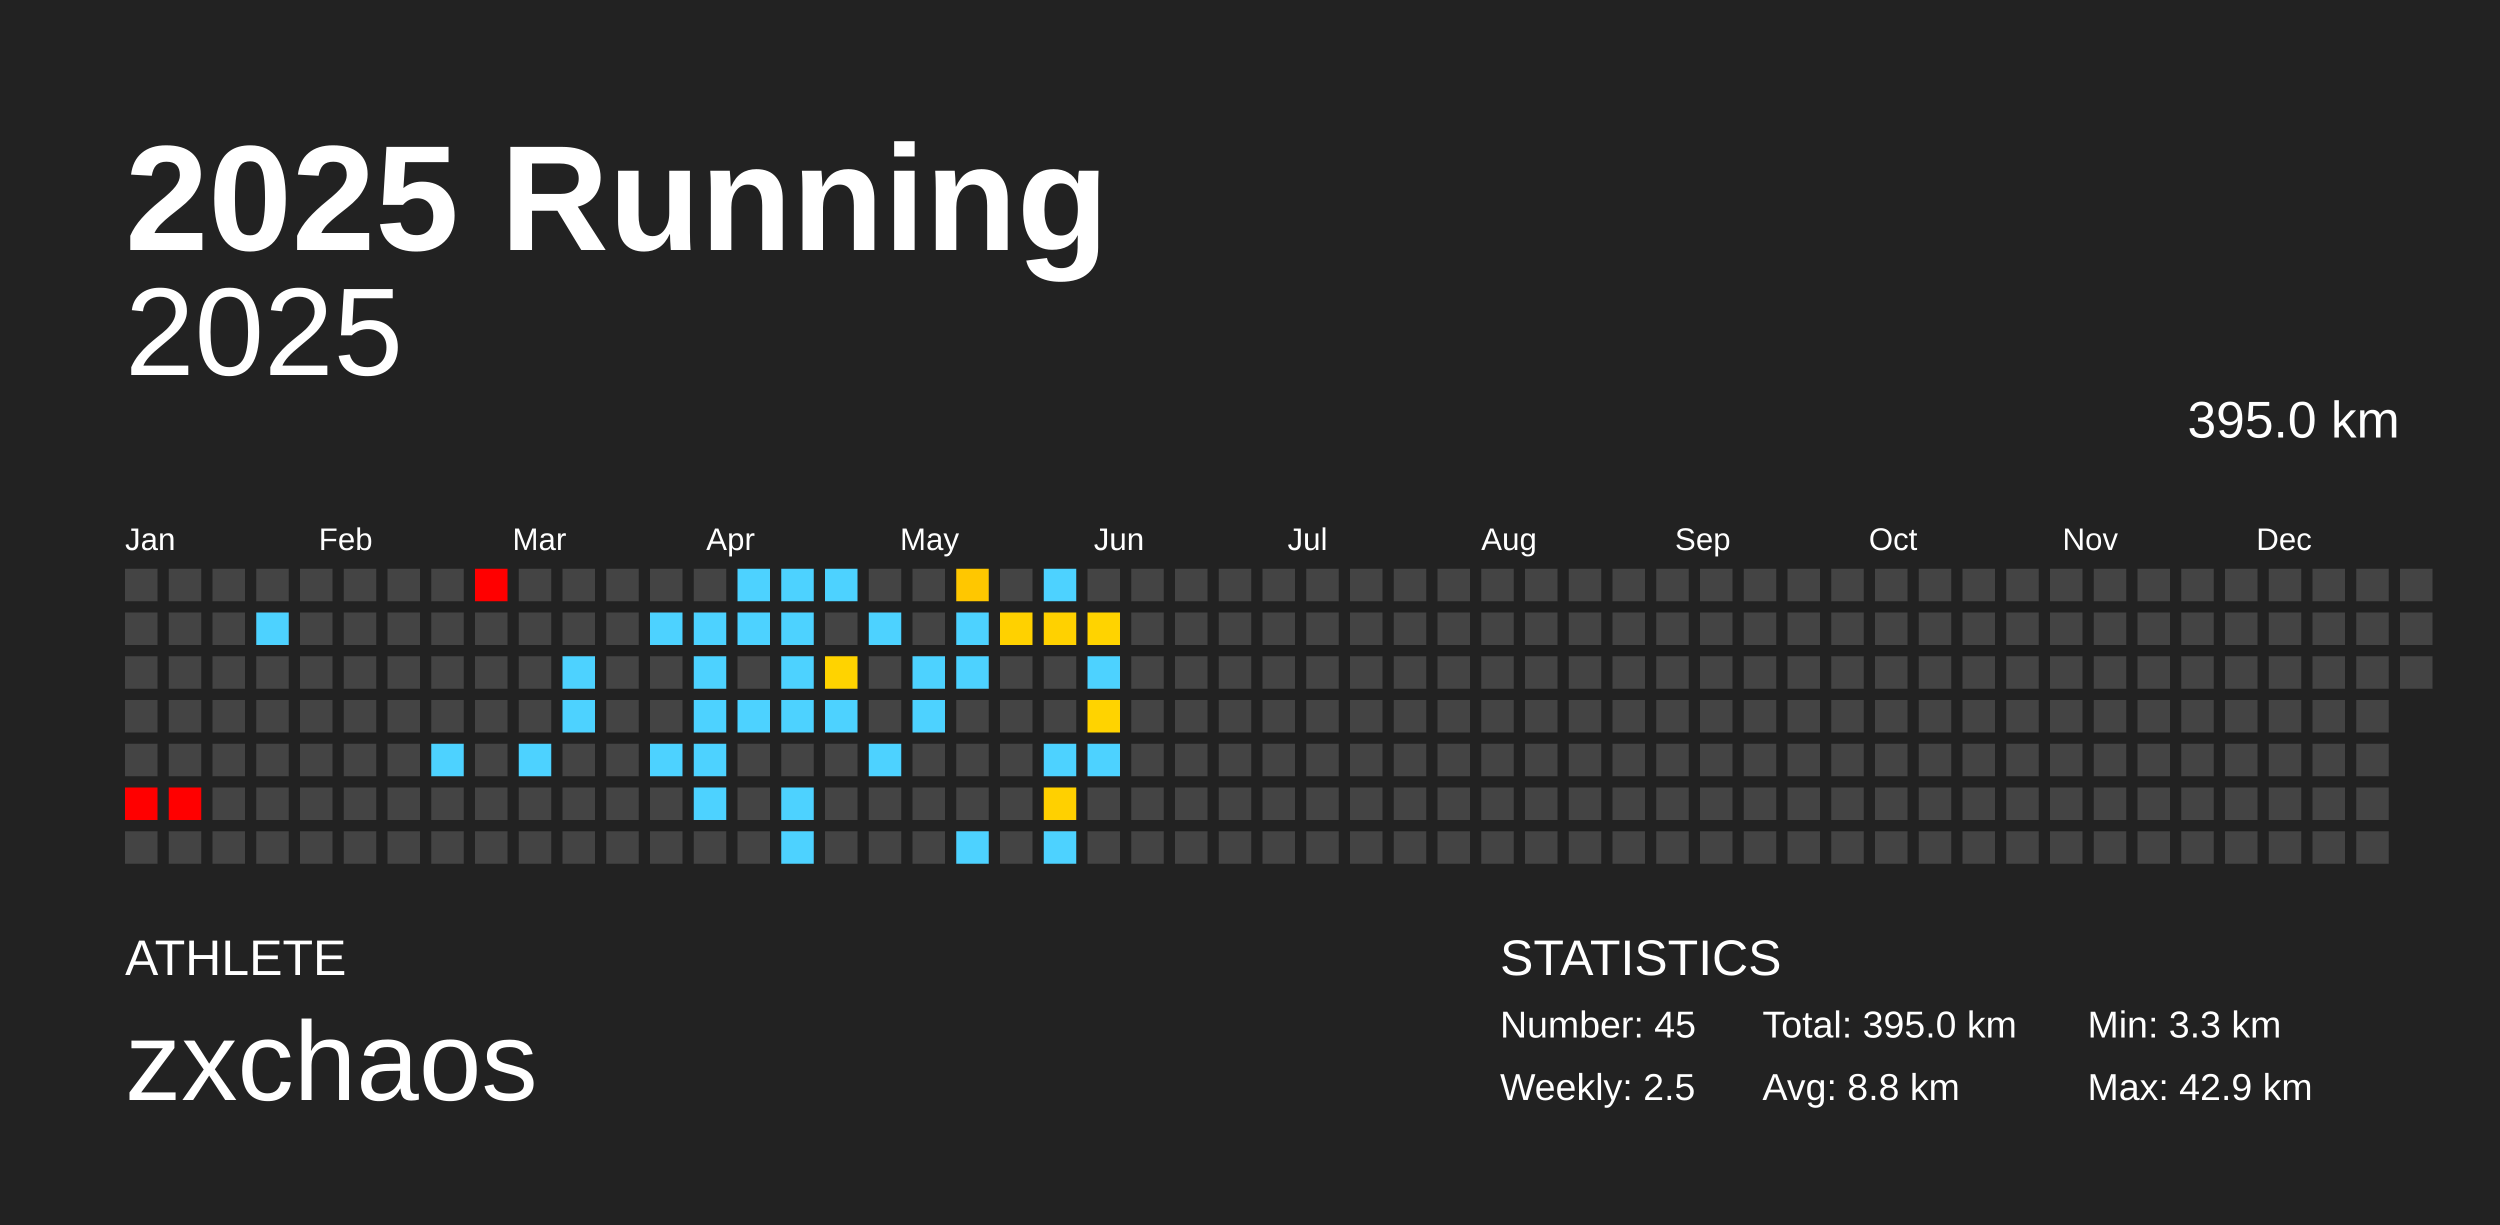
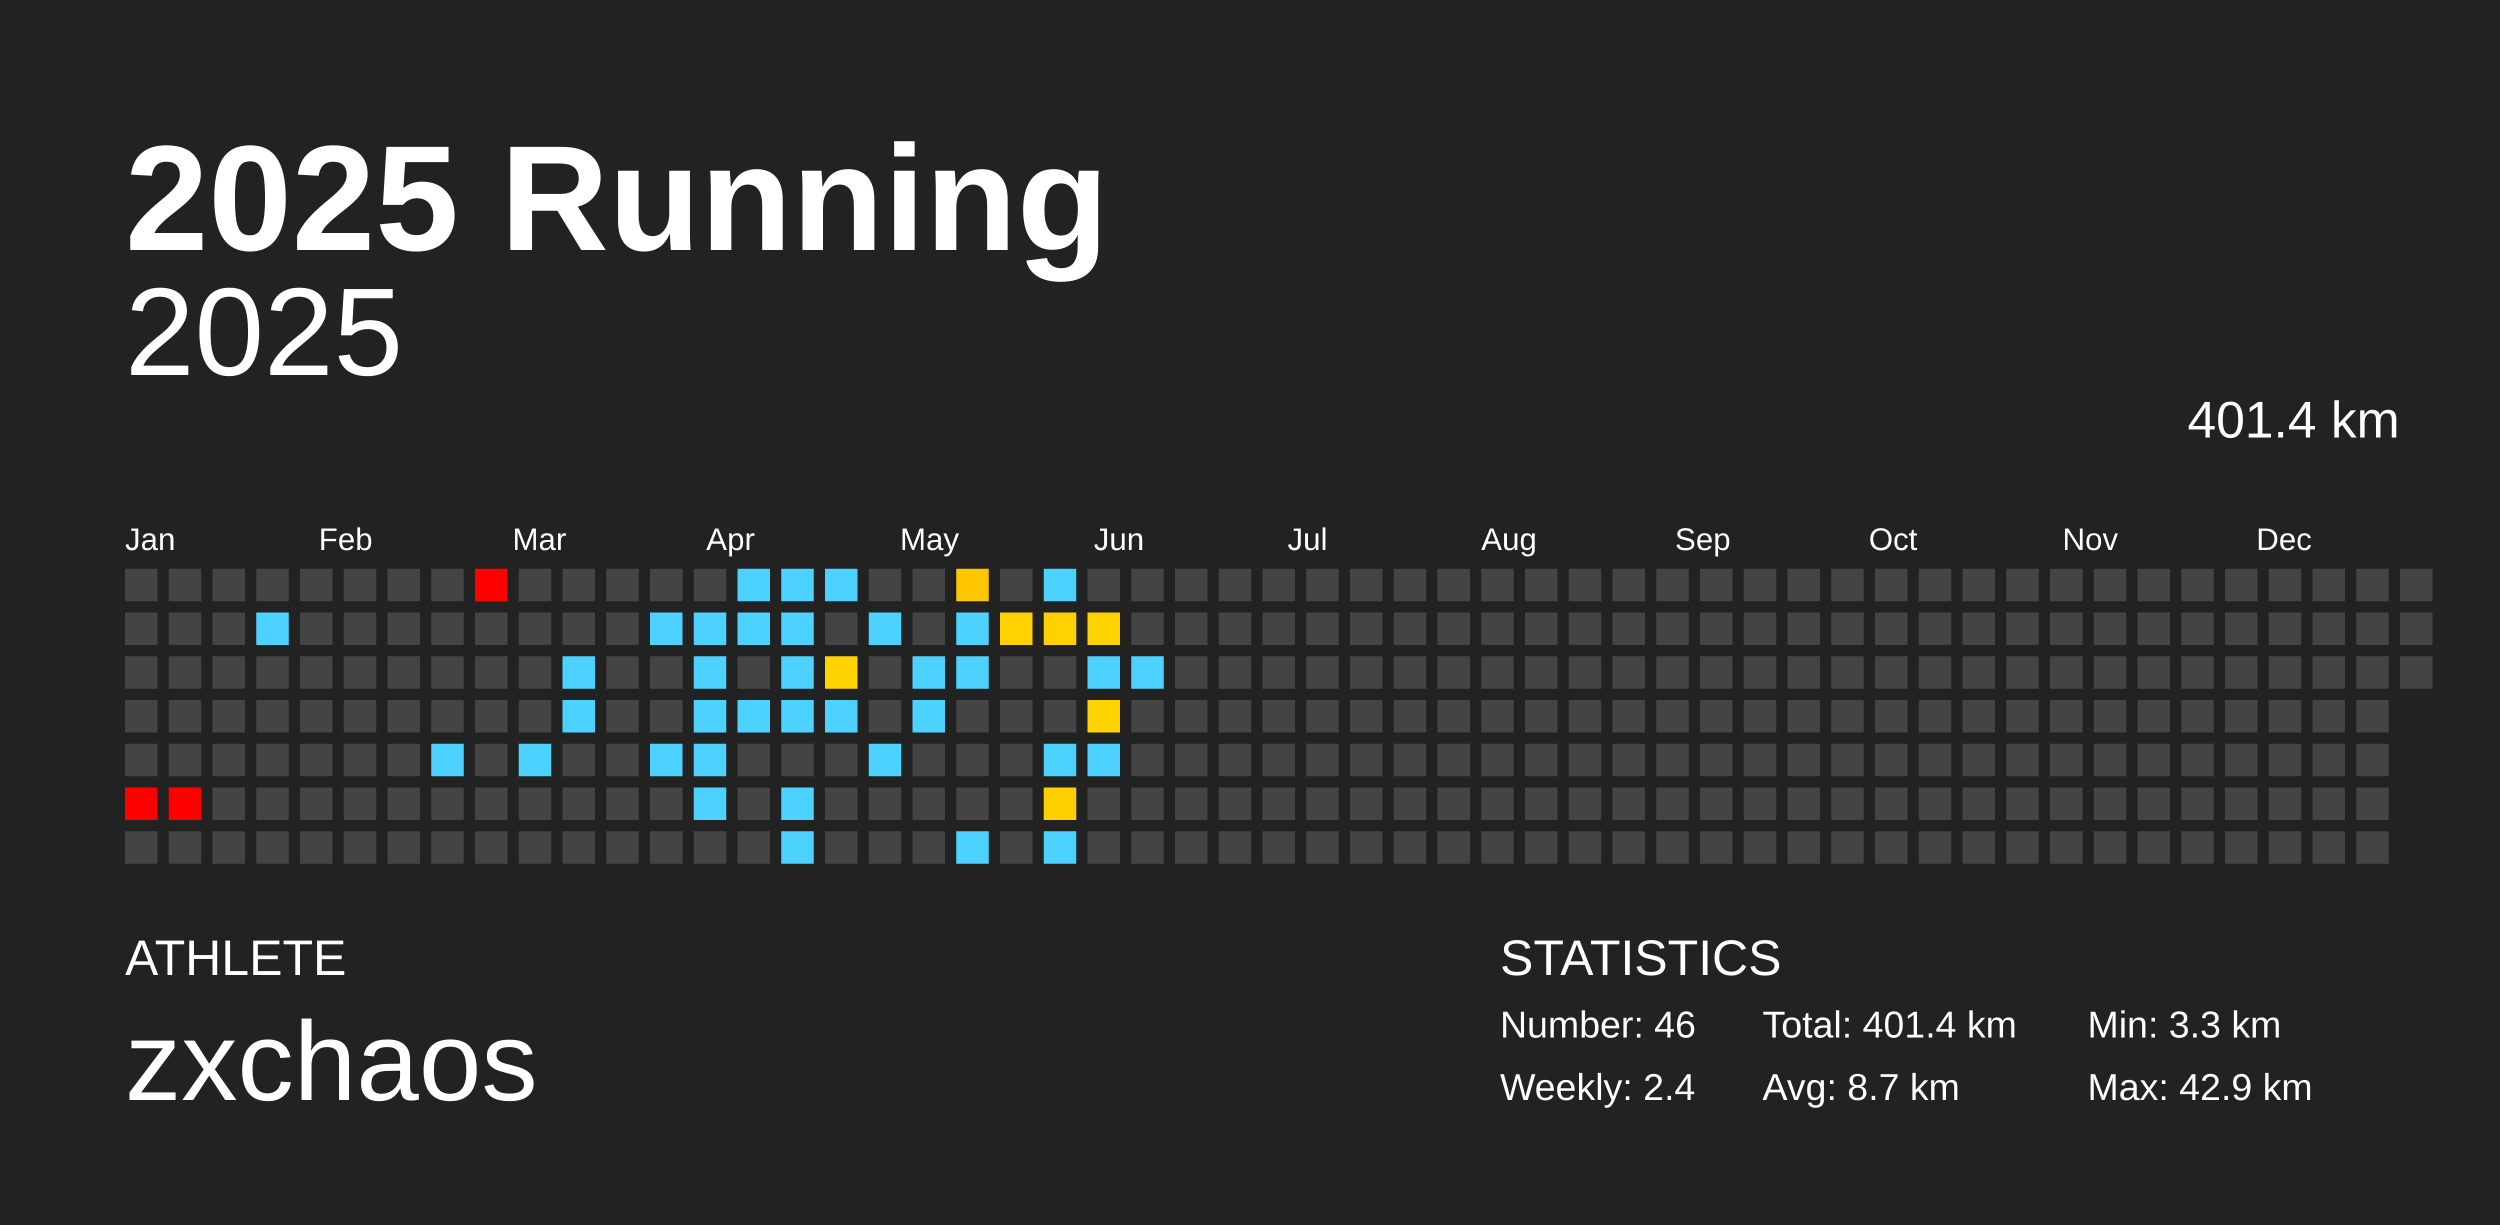
<svg xmlns="http://www.w3.org/2000/svg" baseProfile="full" height="98mm" version="1.1" viewBox="0,0,200,98" width="200mm">
  <defs />
  <rect fill="#222222" height="98" width="200" x="0" y="0" />
  <text fill="#FFFFFF" style="font-size:12px; font-family:Arial; font-weight:bold;" x="10" y="20">2025 Running</text>
  <text fill="#FFFFFF" style="font-size:4px; font-family:Arial" x="10" y="78">ATHLETE</text>
  <text fill="#FFFFFF" style="font-size:9px; font-family:Arial" x="10" y="88">zxchaos</text>
  <text fill="#FFFFFF" style="font-size:4px; font-family:Arial" x="120" y="78">STATISTICS</text>
-   <text fill="#FFFFFF" style="font-size:3px; font-family:Arial" x="120" y="83">Number: 45</text>
-   <text fill="#FFFFFF" style="font-size:3px; font-family:Arial" x="120" y="88">Weekly: 2.5</text>
-   <text fill="#FFFFFF" style="font-size:3px; font-family:Arial" x="141" y="83">Total: 395.0 km</text>
-   <text fill="#FFFFFF" style="font-size:3px; font-family:Arial" x="141" y="88">Avg: 8.8 km</text>
+   <text fill="#FFFFFF" style="font-size:3px; font-family:Arial" x="120" y="83">Number: 46</text>
+   <text fill="#FFFFFF" style="font-size:3px; font-family:Arial" x="120" y="88">Weekly: 2.4</text>
+   <text fill="#FFFFFF" style="font-size:3px; font-family:Arial" x="141" y="83">Total: 401.4 km</text>
+   <text fill="#FFFFFF" style="font-size:3px; font-family:Arial" x="141" y="88">Avg: 8.7 km</text>
  <text fill="#FFFFFF" style="font-size:3px; font-family:Arial" x="167" y="83">Min: 3.3 km</text>
  <text fill="#FFFFFF" style="font-size:3px; font-family:Arial" x="167" y="88">Max: 42.9 km</text>
  <text alignment-baseline="hanging" fill="#FFFFFF" style="font-size:10.0px; font-family:Arial;" x="10" y="30">2025</text>
-   <text alignment-baseline="hanging" fill="#FFFFFF" style="font-size:4.125px; font-family:Arial;" x="175" y="35">395.0 km</text>
+   <text alignment-baseline="hanging" fill="#FFFFFF" style="font-size:4.125px; font-family:Arial;" x="175" y="35">401.4 km</text>
  <text fill="#FFFFFF" style="font-size:2.5px; font-family:Arial" x="10.0" y="44">Jan</text>
  <text fill="#FFFFFF" style="font-size:2.5px; font-family:Arial" x="25.5" y="44">Feb</text>
  <text fill="#FFFFFF" style="font-size:2.5px; font-family:Arial" x="41.0" y="44">Mar</text>
  <text fill="#FFFFFF" style="font-size:2.5px; font-family:Arial" x="56.5" y="44">Apr</text>
  <text fill="#FFFFFF" style="font-size:2.5px; font-family:Arial" x="72.0" y="44">May</text>
  <text fill="#FFFFFF" style="font-size:2.5px; font-family:Arial" x="87.5" y="44">Jun</text>
  <text fill="#FFFFFF" style="font-size:2.5px; font-family:Arial" x="103.0" y="44">Jul</text>
  <text fill="#FFFFFF" style="font-size:2.5px; font-family:Arial" x="118.5" y="44">Aug</text>
  <text fill="#FFFFFF" style="font-size:2.5px; font-family:Arial" x="134.0" y="44">Sep</text>
  <text fill="#FFFFFF" style="font-size:2.5px; font-family:Arial" x="149.5" y="44">Oct</text>
  <text fill="#FFFFFF" style="font-size:2.5px; font-family:Arial" x="165.0" y="44">Nov</text>
  <text fill="#FFFFFF" style="font-size:2.5px; font-family:Arial" x="180.5" y="44">Dec</text>
  <rect fill="#444444" height="2.6" width="2.6" x="10.0" y="45.5" />
  <rect fill="#444444" height="2.6" width="2.6" x="10.0" y="49.0" />
  <rect fill="#444444" height="2.6" width="2.6" x="10.0" y="52.5" />
  <rect fill="#444444" height="2.6" width="2.6" x="10.0" y="56.0" />
  <rect fill="#444444" height="2.6" width="2.6" x="10.0" y="59.5" />
  <rect fill="red" height="2.6" width="2.6" x="10.0" y="63.0" />
  <rect fill="#444444" height="2.6" width="2.6" x="10.0" y="66.5" />
  <rect fill="#444444" height="2.6" width="2.6" x="13.5" y="45.5" />
  <rect fill="#444444" height="2.6" width="2.6" x="13.5" y="49.0" />
  <rect fill="#444444" height="2.6" width="2.6" x="13.5" y="52.5" />
  <rect fill="#444444" height="2.6" width="2.6" x="13.5" y="56.0" />
  <rect fill="#444444" height="2.6" width="2.6" x="13.5" y="59.5" />
  <rect fill="red" height="2.6" width="2.6" x="13.5" y="63.0" />
  <rect fill="#444444" height="2.6" width="2.6" x="13.5" y="66.5" />
  <rect fill="#444444" height="2.6" width="2.6" x="17.0" y="45.5" />
  <rect fill="#444444" height="2.6" width="2.6" x="17.0" y="49.0" />
  <rect fill="#444444" height="2.6" width="2.6" x="17.0" y="52.5" />
  <rect fill="#444444" height="2.6" width="2.6" x="17.0" y="56.0" />
  <rect fill="#444444" height="2.6" width="2.6" x="17.0" y="59.5" />
  <rect fill="#444444" height="2.6" width="2.6" x="17.0" y="63.0" />
  <rect fill="#444444" height="2.6" width="2.6" x="17.0" y="66.5" />
  <rect fill="#444444" height="2.6" width="2.6" x="20.5" y="45.5" />
  <rect fill="#4dd2ff" height="2.6" width="2.6" x="20.5" y="49.0" />
  <rect fill="#444444" height="2.6" width="2.6" x="20.5" y="52.5" />
  <rect fill="#444444" height="2.6" width="2.6" x="20.5" y="56.0" />
  <rect fill="#444444" height="2.6" width="2.6" x="20.5" y="59.5" />
  <rect fill="#444444" height="2.6" width="2.6" x="20.5" y="63.0" />
  <rect fill="#444444" height="2.6" width="2.6" x="20.5" y="66.5" />
  <rect fill="#444444" height="2.6" width="2.6" x="24.0" y="45.5" />
  <rect fill="#444444" height="2.6" width="2.6" x="24.0" y="49.0" />
  <rect fill="#444444" height="2.6" width="2.6" x="24.0" y="52.5" />
  <rect fill="#444444" height="2.6" width="2.6" x="24.0" y="56.0" />
  <rect fill="#444444" height="2.6" width="2.6" x="24.0" y="59.5" />
  <rect fill="#444444" height="2.6" width="2.6" x="24.0" y="63.0" />
  <rect fill="#444444" height="2.6" width="2.6" x="24.0" y="66.5" />
  <rect fill="#444444" height="2.6" width="2.6" x="27.5" y="45.5" />
  <rect fill="#444444" height="2.6" width="2.6" x="27.5" y="49.0" />
  <rect fill="#444444" height="2.6" width="2.6" x="27.5" y="52.5" />
  <rect fill="#444444" height="2.6" width="2.6" x="27.5" y="56.0" />
  <rect fill="#444444" height="2.6" width="2.6" x="27.5" y="59.5" />
  <rect fill="#444444" height="2.6" width="2.6" x="27.5" y="63.0" />
  <rect fill="#444444" height="2.6" width="2.6" x="27.5" y="66.5" />
  <rect fill="#444444" height="2.6" width="2.6" x="31.0" y="45.5" />
  <rect fill="#444444" height="2.6" width="2.6" x="31.0" y="49.0" />
  <rect fill="#444444" height="2.6" width="2.6" x="31.0" y="52.5" />
  <rect fill="#444444" height="2.6" width="2.6" x="31.0" y="56.0" />
  <rect fill="#444444" height="2.6" width="2.6" x="31.0" y="59.5" />
  <rect fill="#444444" height="2.6" width="2.6" x="31.0" y="63.0" />
  <rect fill="#444444" height="2.6" width="2.6" x="31.0" y="66.5" />
  <rect fill="#444444" height="2.6" width="2.6" x="34.5" y="45.5" />
  <rect fill="#444444" height="2.6" width="2.6" x="34.5" y="49.0" />
  <rect fill="#444444" height="2.6" width="2.6" x="34.5" y="52.5" />
  <rect fill="#444444" height="2.6" width="2.6" x="34.5" y="56.0" />
  <rect fill="#4dd2ff" height="2.6" width="2.6" x="34.5" y="59.5" />
  <rect fill="#444444" height="2.6" width="2.6" x="34.5" y="63.0" />
  <rect fill="#444444" height="2.6" width="2.6" x="34.5" y="66.5" />
  <rect fill="red" height="2.6" width="2.6" x="38.0" y="45.5" />
  <rect fill="#444444" height="2.6" width="2.6" x="38.0" y="49.0" />
  <rect fill="#444444" height="2.6" width="2.6" x="38.0" y="52.5" />
  <rect fill="#444444" height="2.6" width="2.6" x="38.0" y="56.0" />
  <rect fill="#444444" height="2.6" width="2.6" x="38.0" y="59.5" />
  <rect fill="#444444" height="2.6" width="2.6" x="38.0" y="63.0" />
  <rect fill="#444444" height="2.6" width="2.6" x="38.0" y="66.5" />
  <rect fill="#444444" height="2.6" width="2.6" x="41.5" y="45.5" />
  <rect fill="#444444" height="2.6" width="2.6" x="41.5" y="49.0" />
  <rect fill="#444444" height="2.6" width="2.6" x="41.5" y="52.5" />
  <rect fill="#444444" height="2.6" width="2.6" x="41.5" y="56.0" />
  <rect fill="#4dd2ff" height="2.6" width="2.6" x="41.5" y="59.5" />
  <rect fill="#444444" height="2.6" width="2.6" x="41.5" y="63.0" />
  <rect fill="#444444" height="2.6" width="2.6" x="41.5" y="66.5" />
  <rect fill="#444444" height="2.6" width="2.6" x="45.0" y="45.5" />
  <rect fill="#444444" height="2.6" width="2.6" x="45.0" y="49.0" />
  <rect fill="#4dd2ff" height="2.6" width="2.6" x="45.0" y="52.5" />
  <rect fill="#4dd2ff" height="2.6" width="2.6" x="45.0" y="56.0" />
  <rect fill="#444444" height="2.6" width="2.6" x="45.0" y="59.5" />
  <rect fill="#444444" height="2.6" width="2.6" x="45.0" y="63.0" />
  <rect fill="#444444" height="2.6" width="2.6" x="45.0" y="66.5" />
  <rect fill="#444444" height="2.6" width="2.6" x="48.5" y="45.5" />
  <rect fill="#444444" height="2.6" width="2.6" x="48.5" y="49.0" />
  <rect fill="#444444" height="2.6" width="2.6" x="48.5" y="52.5" />
  <rect fill="#444444" height="2.6" width="2.6" x="48.5" y="56.0" />
  <rect fill="#444444" height="2.6" width="2.6" x="48.5" y="59.5" />
  <rect fill="#444444" height="2.6" width="2.6" x="48.5" y="63.0" />
  <rect fill="#444444" height="2.6" width="2.6" x="48.5" y="66.5" />
  <rect fill="#444444" height="2.6" width="2.6" x="52.0" y="45.5" />
  <rect fill="#4dd2ff" height="2.6" width="2.6" x="52.0" y="49.0" />
  <rect fill="#444444" height="2.6" width="2.6" x="52.0" y="52.5" />
  <rect fill="#444444" height="2.6" width="2.6" x="52.0" y="56.0" />
  <rect fill="#4dd2ff" height="2.6" width="2.6" x="52.0" y="59.5" />
  <rect fill="#444444" height="2.6" width="2.6" x="52.0" y="63.0" />
  <rect fill="#444444" height="2.6" width="2.6" x="52.0" y="66.5" />
  <rect fill="#444444" height="2.6" width="2.6" x="55.5" y="45.5" />
  <rect fill="#4dd2ff" height="2.6" width="2.6" x="55.5" y="49.0" />
  <rect fill="#4dd2ff" height="2.6" width="2.6" x="55.5" y="52.5" />
  <rect fill="#4dd2ff" height="2.6" width="2.6" x="55.5" y="56.0" />
  <rect fill="#4dd2ff" height="2.6" width="2.6" x="55.5" y="59.5" />
  <rect fill="#4dd2ff" height="2.6" width="2.6" x="55.5" y="63.0" />
  <rect fill="#444444" height="2.6" width="2.6" x="55.5" y="66.5" />
  <rect fill="#4dd2ff" height="2.6" width="2.6" x="59.0" y="45.5" />
  <rect fill="#4dd2ff" height="2.6" width="2.6" x="59.0" y="49.0" />
  <rect fill="#444444" height="2.6" width="2.6" x="59.0" y="52.5" />
  <rect fill="#4dd2ff" height="2.6" width="2.6" x="59.0" y="56.0" />
  <rect fill="#444444" height="2.6" width="2.6" x="59.0" y="59.5" />
  <rect fill="#444444" height="2.6" width="2.6" x="59.0" y="63.0" />
  <rect fill="#444444" height="2.6" width="2.6" x="59.0" y="66.5" />
  <rect fill="#4dd2ff" height="2.6" width="2.6" x="62.5" y="45.5" />
  <rect fill="#4dd2ff" height="2.6" width="2.6" x="62.5" y="49.0" />
  <rect fill="#4dd2ff" height="2.6" width="2.6" x="62.5" y="52.5" />
  <rect fill="#4dd2ff" height="2.6" width="2.6" x="62.5" y="56.0" />
  <rect fill="#444444" height="2.6" width="2.6" x="62.5" y="59.5" />
  <rect fill="#4dd2ff" height="2.6" width="2.6" x="62.5" y="63.0" />
  <rect fill="#4dd2ff" height="2.6" width="2.6" x="62.5" y="66.5" />
  <rect fill="#4dd2ff" height="2.6" width="2.6" x="66.0" y="45.5" />
  <rect fill="#444444" height="2.6" width="2.6" x="66.0" y="49.0" />
  <rect fill="#ffd300" height="2.6" width="2.6" x="66.0" y="52.5" />
  <rect fill="#4dd2ff" height="2.6" width="2.6" x="66.0" y="56.0" />
  <rect fill="#444444" height="2.6" width="2.6" x="66.0" y="59.5" />
  <rect fill="#444444" height="2.6" width="2.6" x="66.0" y="63.0" />
  <rect fill="#444444" height="2.6" width="2.6" x="66.0" y="66.5" />
  <rect fill="#444444" height="2.6" width="2.6" x="69.5" y="45.5" />
  <rect fill="#4dd2ff" height="2.6" width="2.6" x="69.5" y="49.0" />
  <rect fill="#444444" height="2.6" width="2.6" x="69.5" y="52.5" />
  <rect fill="#444444" height="2.6" width="2.6" x="69.5" y="56.0" />
  <rect fill="#4dd2ff" height="2.6" width="2.6" x="69.5" y="59.5" />
  <rect fill="#444444" height="2.6" width="2.6" x="69.5" y="63.0" />
  <rect fill="#444444" height="2.6" width="2.6" x="69.5" y="66.5" />
  <rect fill="#444444" height="2.6" width="2.6" x="73.0" y="45.5" />
  <rect fill="#444444" height="2.6" width="2.6" x="73.0" y="49.0" />
  <rect fill="#4dd2ff" height="2.6" width="2.6" x="73.0" y="52.5" />
  <rect fill="#4dd2ff" height="2.6" width="2.6" x="73.0" y="56.0" />
  <rect fill="#444444" height="2.6" width="2.6" x="73.0" y="59.5" />
  <rect fill="#444444" height="2.6" width="2.6" x="73.0" y="63.0" />
  <rect fill="#444444" height="2.6" width="2.6" x="73.0" y="66.5" />
  <rect fill="#ffc700" height="2.6" width="2.6" x="76.5" y="45.5" />
  <rect fill="#4dd2ff" height="2.6" width="2.6" x="76.5" y="49.0" />
  <rect fill="#4dd2ff" height="2.6" width="2.6" x="76.5" y="52.5" />
  <rect fill="#444444" height="2.6" width="2.6" x="76.5" y="56.0" />
  <rect fill="#444444" height="2.6" width="2.6" x="76.5" y="59.5" />
  <rect fill="#444444" height="2.6" width="2.6" x="76.5" y="63.0" />
  <rect fill="#4dd2ff" height="2.6" width="2.6" x="76.5" y="66.5" />
  <rect fill="#444444" height="2.6" width="2.6" x="80.0" y="45.5" />
  <rect fill="#ffd100" height="2.6" width="2.6" x="80.0" y="49.0" />
  <rect fill="#444444" height="2.6" width="2.6" x="80.0" y="52.5" />
  <rect fill="#444444" height="2.6" width="2.6" x="80.0" y="56.0" />
  <rect fill="#444444" height="2.6" width="2.6" x="80.0" y="59.5" />
  <rect fill="#444444" height="2.6" width="2.6" x="80.0" y="63.0" />
  <rect fill="#444444" height="2.6" width="2.6" x="80.0" y="66.5" />
  <rect fill="#4dd2ff" height="2.6" width="2.6" x="83.5" y="45.5" />
  <rect fill="#ffd100" height="2.6" width="2.6" x="83.5" y="49.0" />
  <rect fill="#444444" height="2.6" width="2.6" x="83.5" y="52.5" />
  <rect fill="#444444" height="2.6" width="2.6" x="83.5" y="56.0" />
  <rect fill="#4dd2ff" height="2.6" width="2.6" x="83.5" y="59.5" />
  <rect fill="#ffd000" height="2.6" width="2.6" x="83.5" y="63.0" />
  <rect fill="#4dd2ff" height="2.6" width="2.6" x="83.5" y="66.5" />
  <rect fill="#444444" height="2.6" width="2.6" x="87.0" y="45.5" />
  <rect fill="#ffd300" height="2.6" width="2.6" x="87.0" y="49.0" />
  <rect fill="#4dd2ff" height="2.6" width="2.6" x="87.0" y="52.5" />
  <rect fill="#ffd300" height="2.6" width="2.6" x="87.0" y="56.0" />
  <rect fill="#4dd2ff" height="2.6" width="2.6" x="87.0" y="59.5" />
  <rect fill="#444444" height="2.6" width="2.6" x="87.0" y="63.0" />
  <rect fill="#444444" height="2.6" width="2.6" x="87.0" y="66.5" />
  <rect fill="#444444" height="2.6" width="2.6" x="90.5" y="45.5" />
  <rect fill="#444444" height="2.6" width="2.6" x="90.5" y="49.0" />
-   <rect fill="#444444" height="2.6" width="2.6" x="90.5" y="52.5" />
+   <rect fill="#4dd2ff" height="2.6" width="2.6" x="90.5" y="52.5" />
  <rect fill="#444444" height="2.6" width="2.6" x="90.5" y="56.0" />
  <rect fill="#444444" height="2.6" width="2.6" x="90.5" y="59.5" />
  <rect fill="#444444" height="2.6" width="2.6" x="90.5" y="63.0" />
  <rect fill="#444444" height="2.6" width="2.6" x="90.5" y="66.5" />
  <rect fill="#444444" height="2.6" width="2.6" x="94.0" y="45.5" />
  <rect fill="#444444" height="2.6" width="2.6" x="94.0" y="49.0" />
  <rect fill="#444444" height="2.6" width="2.6" x="94.0" y="52.5" />
  <rect fill="#444444" height="2.6" width="2.6" x="94.0" y="56.0" />
  <rect fill="#444444" height="2.6" width="2.6" x="94.0" y="59.5" />
  <rect fill="#444444" height="2.6" width="2.6" x="94.0" y="63.0" />
  <rect fill="#444444" height="2.6" width="2.6" x="94.0" y="66.5" />
  <rect fill="#444444" height="2.6" width="2.6" x="97.5" y="45.5" />
  <rect fill="#444444" height="2.6" width="2.6" x="97.5" y="49.0" />
  <rect fill="#444444" height="2.6" width="2.6" x="97.5" y="52.5" />
  <rect fill="#444444" height="2.6" width="2.6" x="97.5" y="56.0" />
  <rect fill="#444444" height="2.6" width="2.6" x="97.5" y="59.5" />
  <rect fill="#444444" height="2.6" width="2.6" x="97.5" y="63.0" />
  <rect fill="#444444" height="2.6" width="2.6" x="97.5" y="66.5" />
  <rect fill="#444444" height="2.6" width="2.6" x="101.0" y="45.5" />
  <rect fill="#444444" height="2.6" width="2.6" x="101.0" y="49.0" />
  <rect fill="#444444" height="2.6" width="2.6" x="101.0" y="52.5" />
  <rect fill="#444444" height="2.6" width="2.6" x="101.0" y="56.0" />
  <rect fill="#444444" height="2.6" width="2.6" x="101.0" y="59.5" />
  <rect fill="#444444" height="2.6" width="2.6" x="101.0" y="63.0" />
  <rect fill="#444444" height="2.6" width="2.6" x="101.0" y="66.5" />
  <rect fill="#444444" height="2.6" width="2.6" x="104.5" y="45.5" />
  <rect fill="#444444" height="2.6" width="2.6" x="104.5" y="49.0" />
  <rect fill="#444444" height="2.6" width="2.6" x="104.5" y="52.5" />
  <rect fill="#444444" height="2.6" width="2.6" x="104.5" y="56.0" />
  <rect fill="#444444" height="2.6" width="2.6" x="104.5" y="59.5" />
  <rect fill="#444444" height="2.6" width="2.6" x="104.5" y="63.0" />
  <rect fill="#444444" height="2.6" width="2.6" x="104.5" y="66.5" />
  <rect fill="#444444" height="2.6" width="2.6" x="108.0" y="45.5" />
  <rect fill="#444444" height="2.6" width="2.6" x="108.0" y="49.0" />
  <rect fill="#444444" height="2.6" width="2.6" x="108.0" y="52.5" />
  <rect fill="#444444" height="2.6" width="2.6" x="108.0" y="56.0" />
  <rect fill="#444444" height="2.6" width="2.6" x="108.0" y="59.5" />
  <rect fill="#444444" height="2.6" width="2.6" x="108.0" y="63.0" />
  <rect fill="#444444" height="2.6" width="2.6" x="108.0" y="66.5" />
  <rect fill="#444444" height="2.6" width="2.6" x="111.5" y="45.5" />
  <rect fill="#444444" height="2.6" width="2.6" x="111.5" y="49.0" />
  <rect fill="#444444" height="2.6" width="2.6" x="111.5" y="52.5" />
  <rect fill="#444444" height="2.6" width="2.6" x="111.5" y="56.0" />
  <rect fill="#444444" height="2.6" width="2.6" x="111.5" y="59.5" />
  <rect fill="#444444" height="2.6" width="2.6" x="111.5" y="63.0" />
  <rect fill="#444444" height="2.6" width="2.6" x="111.5" y="66.5" />
  <rect fill="#444444" height="2.6" width="2.6" x="115.0" y="45.5" />
  <rect fill="#444444" height="2.6" width="2.6" x="115.0" y="49.0" />
  <rect fill="#444444" height="2.6" width="2.6" x="115.0" y="52.5" />
  <rect fill="#444444" height="2.6" width="2.6" x="115.0" y="56.0" />
  <rect fill="#444444" height="2.6" width="2.6" x="115.0" y="59.5" />
  <rect fill="#444444" height="2.6" width="2.6" x="115.0" y="63.0" />
  <rect fill="#444444" height="2.6" width="2.6" x="115.0" y="66.5" />
  <rect fill="#444444" height="2.6" width="2.6" x="118.5" y="45.5" />
  <rect fill="#444444" height="2.6" width="2.6" x="118.5" y="49.0" />
  <rect fill="#444444" height="2.6" width="2.6" x="118.5" y="52.5" />
  <rect fill="#444444" height="2.6" width="2.6" x="118.5" y="56.0" />
  <rect fill="#444444" height="2.6" width="2.6" x="118.5" y="59.5" />
  <rect fill="#444444" height="2.6" width="2.6" x="118.5" y="63.0" />
  <rect fill="#444444" height="2.6" width="2.6" x="118.5" y="66.5" />
  <rect fill="#444444" height="2.6" width="2.6" x="122.0" y="45.5" />
  <rect fill="#444444" height="2.6" width="2.6" x="122.0" y="49.0" />
  <rect fill="#444444" height="2.6" width="2.6" x="122.0" y="52.5" />
  <rect fill="#444444" height="2.6" width="2.6" x="122.0" y="56.0" />
  <rect fill="#444444" height="2.6" width="2.6" x="122.0" y="59.5" />
  <rect fill="#444444" height="2.6" width="2.6" x="122.0" y="63.0" />
  <rect fill="#444444" height="2.6" width="2.6" x="122.0" y="66.5" />
  <rect fill="#444444" height="2.6" width="2.6" x="125.5" y="45.5" />
  <rect fill="#444444" height="2.6" width="2.6" x="125.5" y="49.0" />
  <rect fill="#444444" height="2.6" width="2.6" x="125.5" y="52.5" />
  <rect fill="#444444" height="2.6" width="2.6" x="125.5" y="56.0" />
  <rect fill="#444444" height="2.6" width="2.6" x="125.5" y="59.5" />
  <rect fill="#444444" height="2.6" width="2.6" x="125.5" y="63.0" />
  <rect fill="#444444" height="2.6" width="2.6" x="125.5" y="66.5" />
  <rect fill="#444444" height="2.6" width="2.6" x="129.0" y="45.5" />
  <rect fill="#444444" height="2.6" width="2.6" x="129.0" y="49.0" />
  <rect fill="#444444" height="2.6" width="2.6" x="129.0" y="52.5" />
  <rect fill="#444444" height="2.6" width="2.6" x="129.0" y="56.0" />
  <rect fill="#444444" height="2.6" width="2.6" x="129.0" y="59.5" />
  <rect fill="#444444" height="2.6" width="2.6" x="129.0" y="63.0" />
  <rect fill="#444444" height="2.6" width="2.6" x="129.0" y="66.5" />
  <rect fill="#444444" height="2.6" width="2.6" x="132.5" y="45.5" />
  <rect fill="#444444" height="2.6" width="2.6" x="132.5" y="49.0" />
  <rect fill="#444444" height="2.6" width="2.6" x="132.5" y="52.5" />
  <rect fill="#444444" height="2.6" width="2.6" x="132.5" y="56.0" />
  <rect fill="#444444" height="2.6" width="2.6" x="132.5" y="59.5" />
  <rect fill="#444444" height="2.6" width="2.6" x="132.5" y="63.0" />
  <rect fill="#444444" height="2.6" width="2.6" x="132.5" y="66.5" />
  <rect fill="#444444" height="2.6" width="2.6" x="136.0" y="45.5" />
  <rect fill="#444444" height="2.6" width="2.6" x="136.0" y="49.0" />
  <rect fill="#444444" height="2.6" width="2.6" x="136.0" y="52.5" />
  <rect fill="#444444" height="2.6" width="2.6" x="136.0" y="56.0" />
  <rect fill="#444444" height="2.6" width="2.6" x="136.0" y="59.5" />
  <rect fill="#444444" height="2.6" width="2.6" x="136.0" y="63.0" />
  <rect fill="#444444" height="2.6" width="2.6" x="136.0" y="66.5" />
  <rect fill="#444444" height="2.6" width="2.6" x="139.5" y="45.5" />
  <rect fill="#444444" height="2.6" width="2.6" x="139.5" y="49.0" />
  <rect fill="#444444" height="2.6" width="2.6" x="139.5" y="52.5" />
  <rect fill="#444444" height="2.6" width="2.6" x="139.5" y="56.0" />
  <rect fill="#444444" height="2.6" width="2.6" x="139.5" y="59.5" />
  <rect fill="#444444" height="2.6" width="2.6" x="139.5" y="63.0" />
  <rect fill="#444444" height="2.6" width="2.6" x="139.5" y="66.5" />
  <rect fill="#444444" height="2.6" width="2.6" x="143.0" y="45.5" />
  <rect fill="#444444" height="2.6" width="2.6" x="143.0" y="49.0" />
  <rect fill="#444444" height="2.6" width="2.6" x="143.0" y="52.5" />
  <rect fill="#444444" height="2.6" width="2.6" x="143.0" y="56.0" />
  <rect fill="#444444" height="2.6" width="2.6" x="143.0" y="59.5" />
  <rect fill="#444444" height="2.6" width="2.6" x="143.0" y="63.0" />
  <rect fill="#444444" height="2.6" width="2.6" x="143.0" y="66.5" />
  <rect fill="#444444" height="2.6" width="2.6" x="146.5" y="45.5" />
  <rect fill="#444444" height="2.6" width="2.6" x="146.5" y="49.0" />
  <rect fill="#444444" height="2.6" width="2.6" x="146.5" y="52.5" />
  <rect fill="#444444" height="2.6" width="2.6" x="146.5" y="56.0" />
  <rect fill="#444444" height="2.6" width="2.6" x="146.5" y="59.5" />
  <rect fill="#444444" height="2.6" width="2.6" x="146.5" y="63.0" />
  <rect fill="#444444" height="2.6" width="2.6" x="146.5" y="66.5" />
  <rect fill="#444444" height="2.6" width="2.6" x="150.0" y="45.5" />
  <rect fill="#444444" height="2.6" width="2.6" x="150.0" y="49.0" />
  <rect fill="#444444" height="2.6" width="2.6" x="150.0" y="52.5" />
  <rect fill="#444444" height="2.6" width="2.6" x="150.0" y="56.0" />
  <rect fill="#444444" height="2.6" width="2.6" x="150.0" y="59.5" />
  <rect fill="#444444" height="2.6" width="2.6" x="150.0" y="63.0" />
  <rect fill="#444444" height="2.6" width="2.6" x="150.0" y="66.5" />
  <rect fill="#444444" height="2.6" width="2.6" x="153.5" y="45.5" />
  <rect fill="#444444" height="2.6" width="2.6" x="153.5" y="49.0" />
  <rect fill="#444444" height="2.6" width="2.6" x="153.5" y="52.5" />
  <rect fill="#444444" height="2.6" width="2.6" x="153.5" y="56.0" />
  <rect fill="#444444" height="2.6" width="2.6" x="153.5" y="59.5" />
  <rect fill="#444444" height="2.6" width="2.6" x="153.5" y="63.0" />
  <rect fill="#444444" height="2.6" width="2.6" x="153.5" y="66.5" />
  <rect fill="#444444" height="2.6" width="2.6" x="157.0" y="45.5" />
  <rect fill="#444444" height="2.6" width="2.6" x="157.0" y="49.0" />
  <rect fill="#444444" height="2.6" width="2.6" x="157.0" y="52.5" />
  <rect fill="#444444" height="2.6" width="2.6" x="157.0" y="56.0" />
  <rect fill="#444444" height="2.6" width="2.6" x="157.0" y="59.5" />
  <rect fill="#444444" height="2.6" width="2.6" x="157.0" y="63.0" />
  <rect fill="#444444" height="2.6" width="2.6" x="157.0" y="66.5" />
  <rect fill="#444444" height="2.6" width="2.6" x="160.5" y="45.5" />
  <rect fill="#444444" height="2.6" width="2.6" x="160.5" y="49.0" />
  <rect fill="#444444" height="2.6" width="2.6" x="160.5" y="52.5" />
  <rect fill="#444444" height="2.6" width="2.6" x="160.5" y="56.0" />
  <rect fill="#444444" height="2.6" width="2.6" x="160.5" y="59.5" />
  <rect fill="#444444" height="2.6" width="2.6" x="160.5" y="63.0" />
  <rect fill="#444444" height="2.6" width="2.6" x="160.5" y="66.5" />
  <rect fill="#444444" height="2.6" width="2.6" x="164.0" y="45.5" />
  <rect fill="#444444" height="2.6" width="2.6" x="164.0" y="49.0" />
  <rect fill="#444444" height="2.6" width="2.6" x="164.0" y="52.5" />
  <rect fill="#444444" height="2.6" width="2.6" x="164.0" y="56.0" />
  <rect fill="#444444" height="2.6" width="2.6" x="164.0" y="59.5" />
  <rect fill="#444444" height="2.6" width="2.6" x="164.0" y="63.0" />
  <rect fill="#444444" height="2.6" width="2.6" x="164.0" y="66.5" />
  <rect fill="#444444" height="2.6" width="2.6" x="167.5" y="45.5" />
  <rect fill="#444444" height="2.6" width="2.6" x="167.5" y="49.0" />
  <rect fill="#444444" height="2.6" width="2.6" x="167.5" y="52.5" />
  <rect fill="#444444" height="2.6" width="2.6" x="167.5" y="56.0" />
  <rect fill="#444444" height="2.6" width="2.6" x="167.5" y="59.5" />
  <rect fill="#444444" height="2.6" width="2.6" x="167.5" y="63.0" />
  <rect fill="#444444" height="2.6" width="2.6" x="167.5" y="66.5" />
  <rect fill="#444444" height="2.6" width="2.6" x="171.0" y="45.5" />
  <rect fill="#444444" height="2.6" width="2.6" x="171.0" y="49.0" />
  <rect fill="#444444" height="2.6" width="2.6" x="171.0" y="52.5" />
  <rect fill="#444444" height="2.6" width="2.6" x="171.0" y="56.0" />
  <rect fill="#444444" height="2.6" width="2.6" x="171.0" y="59.5" />
  <rect fill="#444444" height="2.6" width="2.6" x="171.0" y="63.0" />
  <rect fill="#444444" height="2.6" width="2.6" x="171.0" y="66.5" />
  <rect fill="#444444" height="2.6" width="2.6" x="174.5" y="45.5" />
  <rect fill="#444444" height="2.6" width="2.6" x="174.5" y="49.0" />
  <rect fill="#444444" height="2.6" width="2.6" x="174.5" y="52.5" />
  <rect fill="#444444" height="2.6" width="2.6" x="174.5" y="56.0" />
  <rect fill="#444444" height="2.6" width="2.6" x="174.5" y="59.5" />
  <rect fill="#444444" height="2.6" width="2.6" x="174.5" y="63.0" />
  <rect fill="#444444" height="2.6" width="2.6" x="174.5" y="66.5" />
  <rect fill="#444444" height="2.6" width="2.6" x="178.0" y="45.5" />
  <rect fill="#444444" height="2.6" width="2.6" x="178.0" y="49.0" />
  <rect fill="#444444" height="2.6" width="2.6" x="178.0" y="52.5" />
  <rect fill="#444444" height="2.6" width="2.6" x="178.0" y="56.0" />
  <rect fill="#444444" height="2.6" width="2.6" x="178.0" y="59.5" />
  <rect fill="#444444" height="2.6" width="2.6" x="178.0" y="63.0" />
  <rect fill="#444444" height="2.6" width="2.6" x="178.0" y="66.5" />
  <rect fill="#444444" height="2.6" width="2.6" x="181.5" y="45.5" />
  <rect fill="#444444" height="2.6" width="2.6" x="181.5" y="49.0" />
  <rect fill="#444444" height="2.6" width="2.6" x="181.5" y="52.5" />
  <rect fill="#444444" height="2.6" width="2.6" x="181.5" y="56.0" />
  <rect fill="#444444" height="2.6" width="2.6" x="181.5" y="59.5" />
  <rect fill="#444444" height="2.6" width="2.6" x="181.5" y="63.0" />
  <rect fill="#444444" height="2.6" width="2.6" x="181.5" y="66.5" />
  <rect fill="#444444" height="2.6" width="2.6" x="185.0" y="45.5" />
  <rect fill="#444444" height="2.6" width="2.6" x="185.0" y="49.0" />
  <rect fill="#444444" height="2.6" width="2.6" x="185.0" y="52.5" />
  <rect fill="#444444" height="2.6" width="2.6" x="185.0" y="56.0" />
  <rect fill="#444444" height="2.6" width="2.6" x="185.0" y="59.5" />
  <rect fill="#444444" height="2.6" width="2.6" x="185.0" y="63.0" />
  <rect fill="#444444" height="2.6" width="2.6" x="185.0" y="66.5" />
  <rect fill="#444444" height="2.6" width="2.6" x="188.5" y="45.5" />
  <rect fill="#444444" height="2.6" width="2.6" x="188.5" y="49.0" />
  <rect fill="#444444" height="2.6" width="2.6" x="188.5" y="52.5" />
  <rect fill="#444444" height="2.6" width="2.6" x="188.5" y="56.0" />
  <rect fill="#444444" height="2.6" width="2.6" x="188.5" y="59.5" />
  <rect fill="#444444" height="2.6" width="2.6" x="188.5" y="63.0" />
  <rect fill="#444444" height="2.6" width="2.6" x="188.5" y="66.5" />
  <rect fill="#444444" height="2.6" width="2.6" x="192.0" y="45.5" />
  <rect fill="#444444" height="2.6" width="2.6" x="192.0" y="49.0" />
  <rect fill="#444444" height="2.6" width="2.6" x="192.0" y="52.5" />
</svg>
